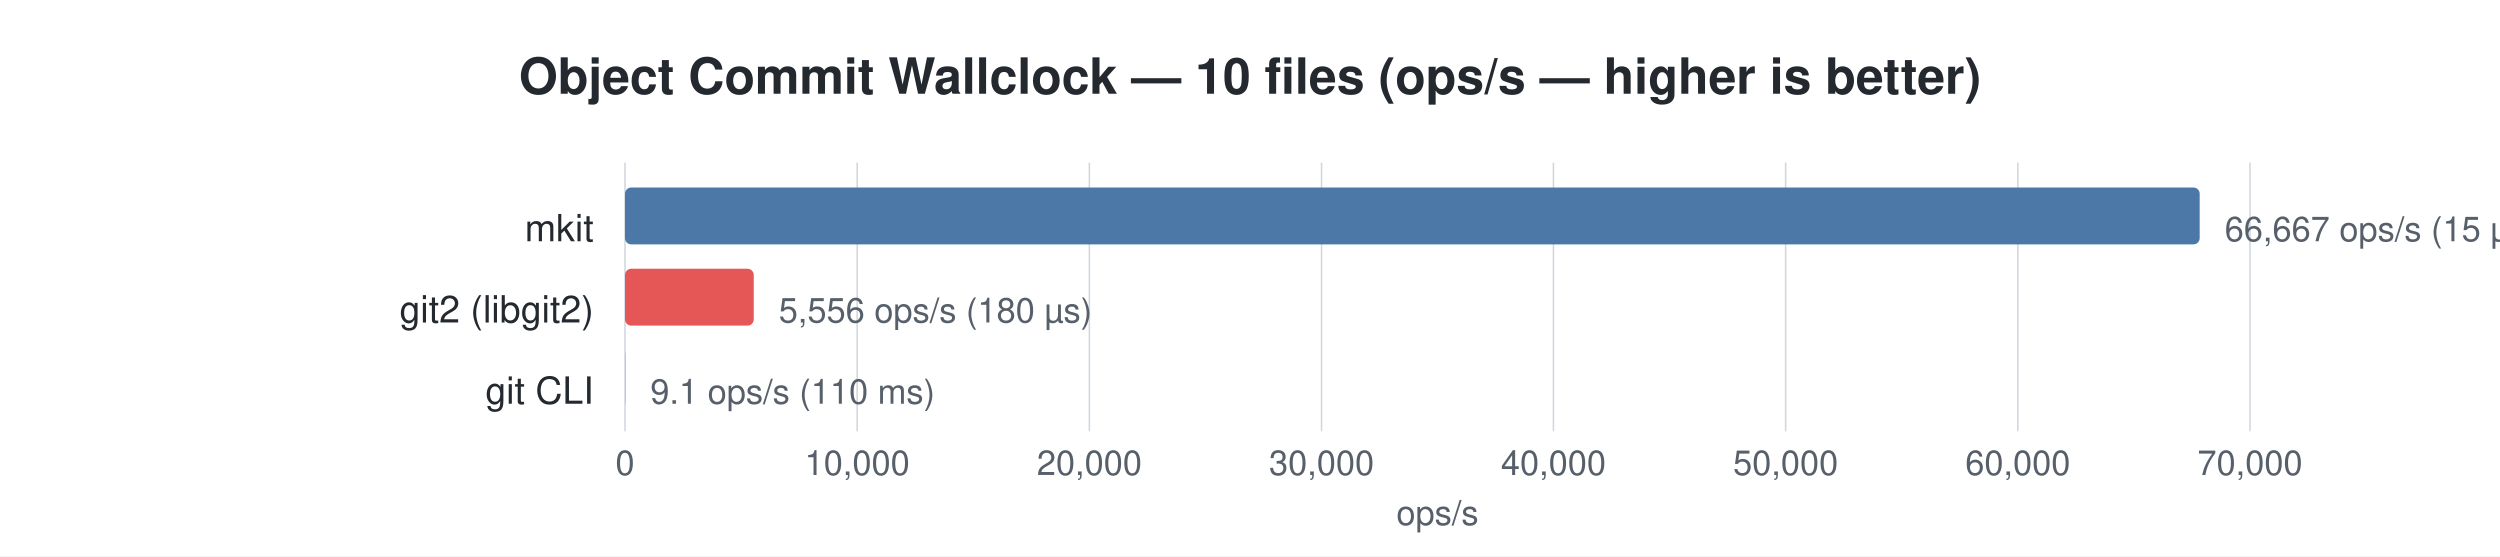
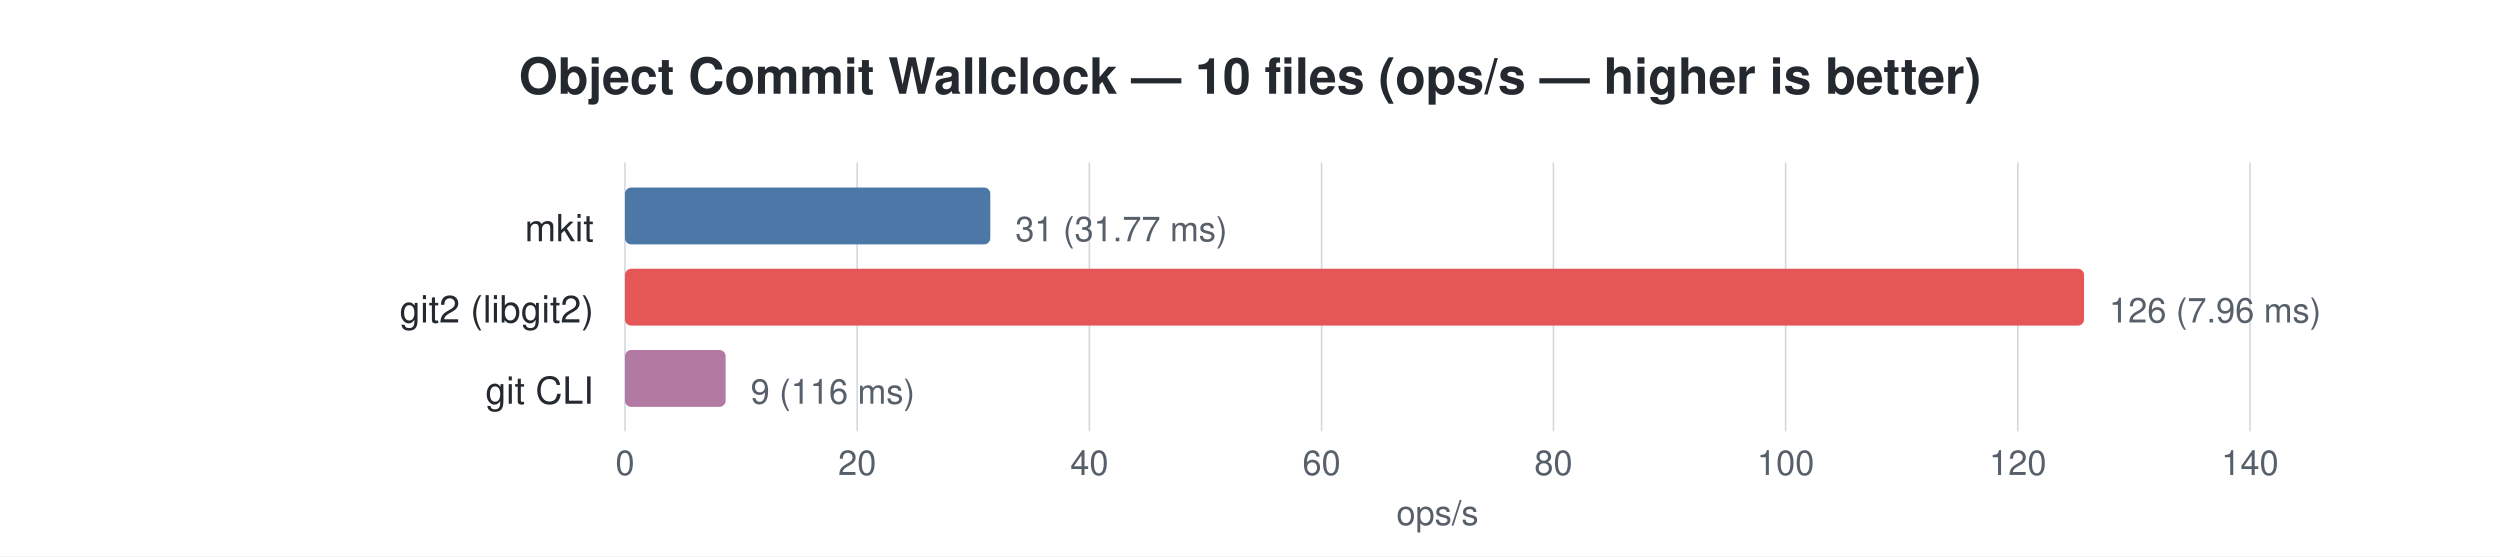
<svg xmlns="http://www.w3.org/2000/svg" width="800" height="178" viewBox="0 0 800 178">
  <style>
text { font-family: -apple-system, BlinkMacSystemFont, "Segoe UI", Helvetica, Arial, sans-serif; }
.title { font-size: 16px; font-weight: 600; fill: #24292f; }
.label { font-size: 12px; fill: #24292f; }
.value { font-size: 11px; fill: #57606a; }
.axis-label { font-size: 11px; fill: #57606a; }
.grid { stroke: #d0d7de; stroke-width: 0.5; }
</style>
  <rect width="100%" height="100%" fill="white" />
  <text x="400.0" y="30" text-anchor="middle" class="title">Object Commit Wallclock — 10 files (ops/s — higher is better)</text>
  <line x1="200.0" y1="52.0" x2="200.0" y2="138.0" class="grid" />
  <text x="200.0" y="152.0" text-anchor="middle" class="axis-label">0</text>
  <line x1="274.3" y1="52.0" x2="274.3" y2="138.0" class="grid" />
-   <text x="274.3" y="152.0" text-anchor="middle" class="axis-label">10,000</text>
+   <text x="274.3" y="152.0" text-anchor="middle" class="axis-label">20</text>
  <line x1="348.6" y1="52.0" x2="348.6" y2="138.0" class="grid" />
-   <text x="348.6" y="152.0" text-anchor="middle" class="axis-label">20,000</text>
+   <text x="348.6" y="152.0" text-anchor="middle" class="axis-label">40</text>
  <line x1="422.9" y1="52.0" x2="422.9" y2="138.0" class="grid" />
-   <text x="422.9" y="152.0" text-anchor="middle" class="axis-label">30,000</text>
+   <text x="422.9" y="152.0" text-anchor="middle" class="axis-label">60</text>
  <line x1="497.1" y1="52.0" x2="497.1" y2="138.0" class="grid" />
-   <text x="497.1" y="152.0" text-anchor="middle" class="axis-label">40,000</text>
+   <text x="497.1" y="152.0" text-anchor="middle" class="axis-label">80</text>
  <line x1="571.4" y1="52.0" x2="571.4" y2="138.0" class="grid" />
-   <text x="571.4" y="152.0" text-anchor="middle" class="axis-label">50,000</text>
+   <text x="571.4" y="152.0" text-anchor="middle" class="axis-label">100</text>
  <line x1="645.7" y1="52.0" x2="645.7" y2="138.0" class="grid" />
-   <text x="645.7" y="152.0" text-anchor="middle" class="axis-label">60,000</text>
+   <text x="645.7" y="152.0" text-anchor="middle" class="axis-label">120</text>
  <line x1="720.0" y1="52.0" x2="720.0" y2="138.0" class="grid" />
-   <text x="720.0" y="152.0" text-anchor="middle" class="axis-label">70,000</text>
+   <text x="720.0" y="152.0" text-anchor="middle" class="axis-label">140</text>
  <text x="460.0" y="168.0" text-anchor="middle" class="axis-label">ops/s</text>
  <text x="190.0" y="77.2" text-anchor="end" class="label">mkit</text>
-   <rect x="200.0" y="60.0" width="503.9" height="18.2" rx="2" fill="#4C78A8" />
-   <text x="711.9" y="77.2" class="value">66,667 ops/s (15 µs)</text>
+   <rect x="200.0" y="60.0" width="116.9" height="18.2" rx="2" fill="#4C78A8" />
+   <text x="324.9" y="77.2" class="value">31 (31.77 ms)</text>
  <text x="190.0" y="103.2" text-anchor="end" class="label">git2 (libgit2)</text>
-   <rect x="200.0" y="86.0" width="41.2" height="18.2" rx="2" fill="#E45756" />
-   <text x="249.2" y="103.2" class="value">5,556 ops/s (180 µs)</text>
+   <rect x="200.0" y="86.0" width="466.9" height="18.2" rx="2" fill="#E45756" />
+   <text x="674.9" y="103.2" class="value">126 (7.96 ms)</text>
  <text x="190.0" y="129.2" text-anchor="end" class="label">git CLI</text>
-   <rect x="200.0" y="112.0" width="0.1" height="18.2" rx="2" fill="#B279A2" />
-   <text x="208.1" y="129.2" class="value">9.1 ops/s (110 ms)</text>
+   <rect x="200.0" y="112.0" width="32.2" height="18.2" rx="2" fill="#B279A2" />
+   <text x="240.2" y="129.2" class="value">9 (116 ms)</text>
</svg>
